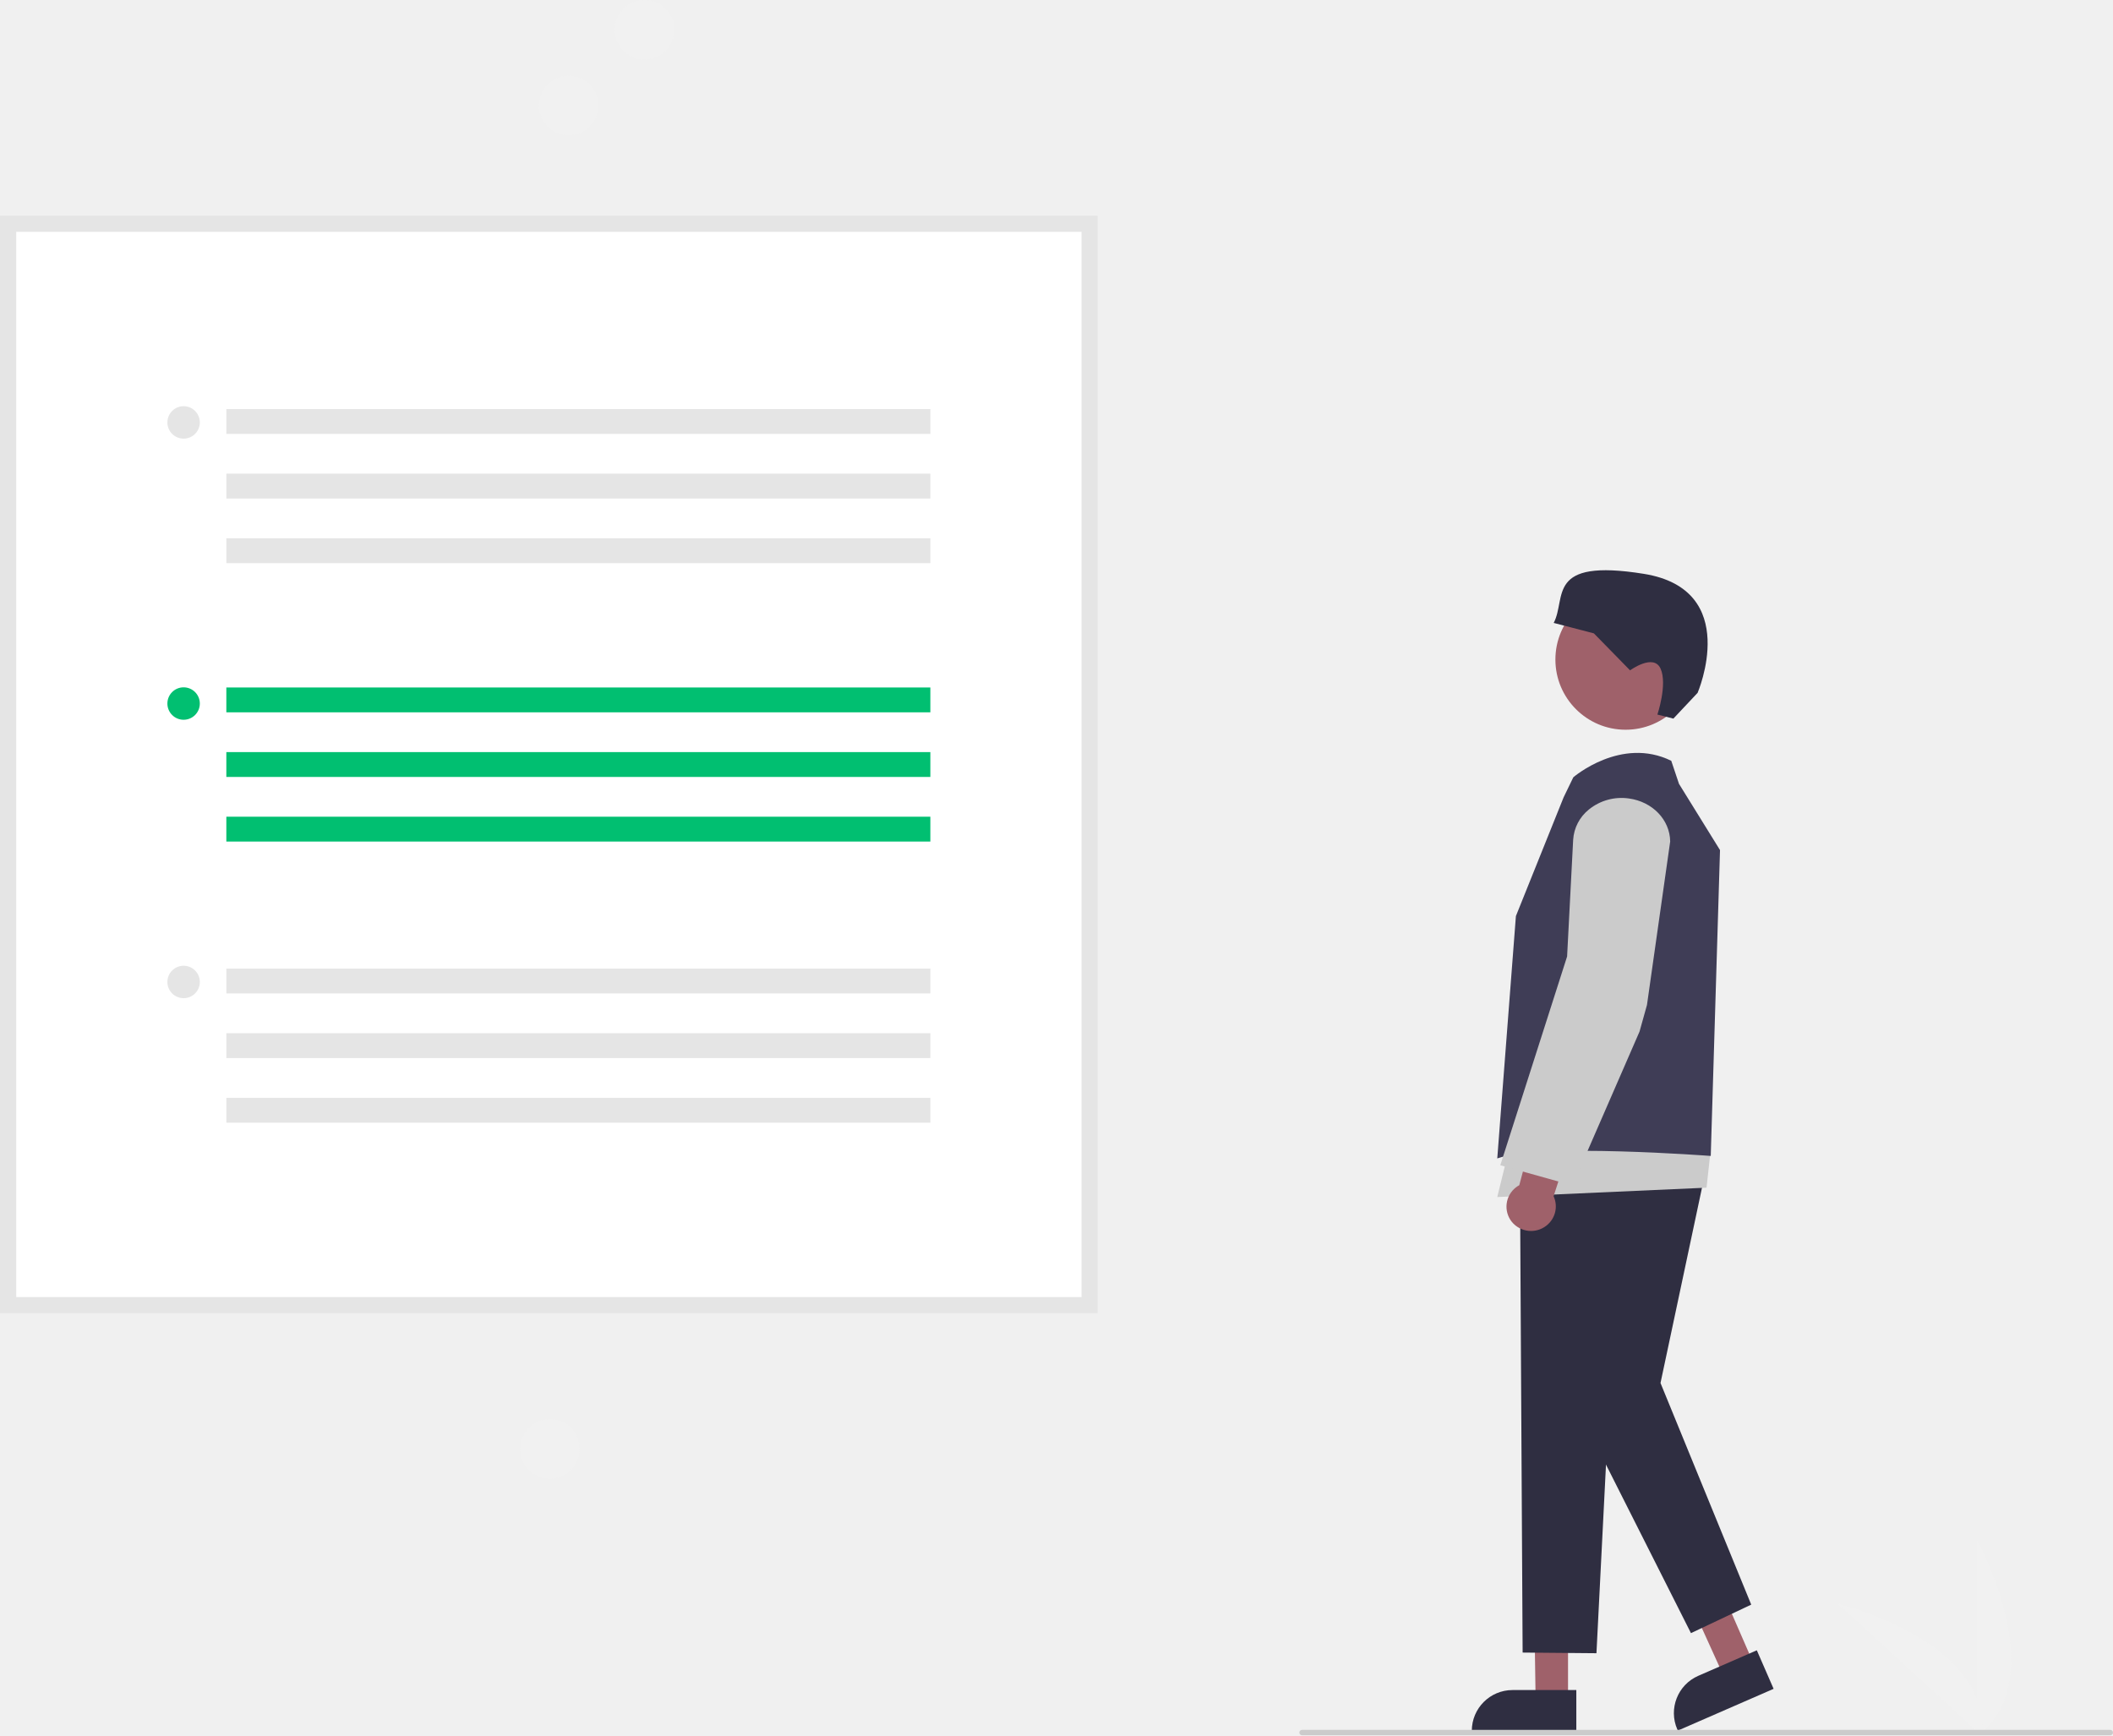
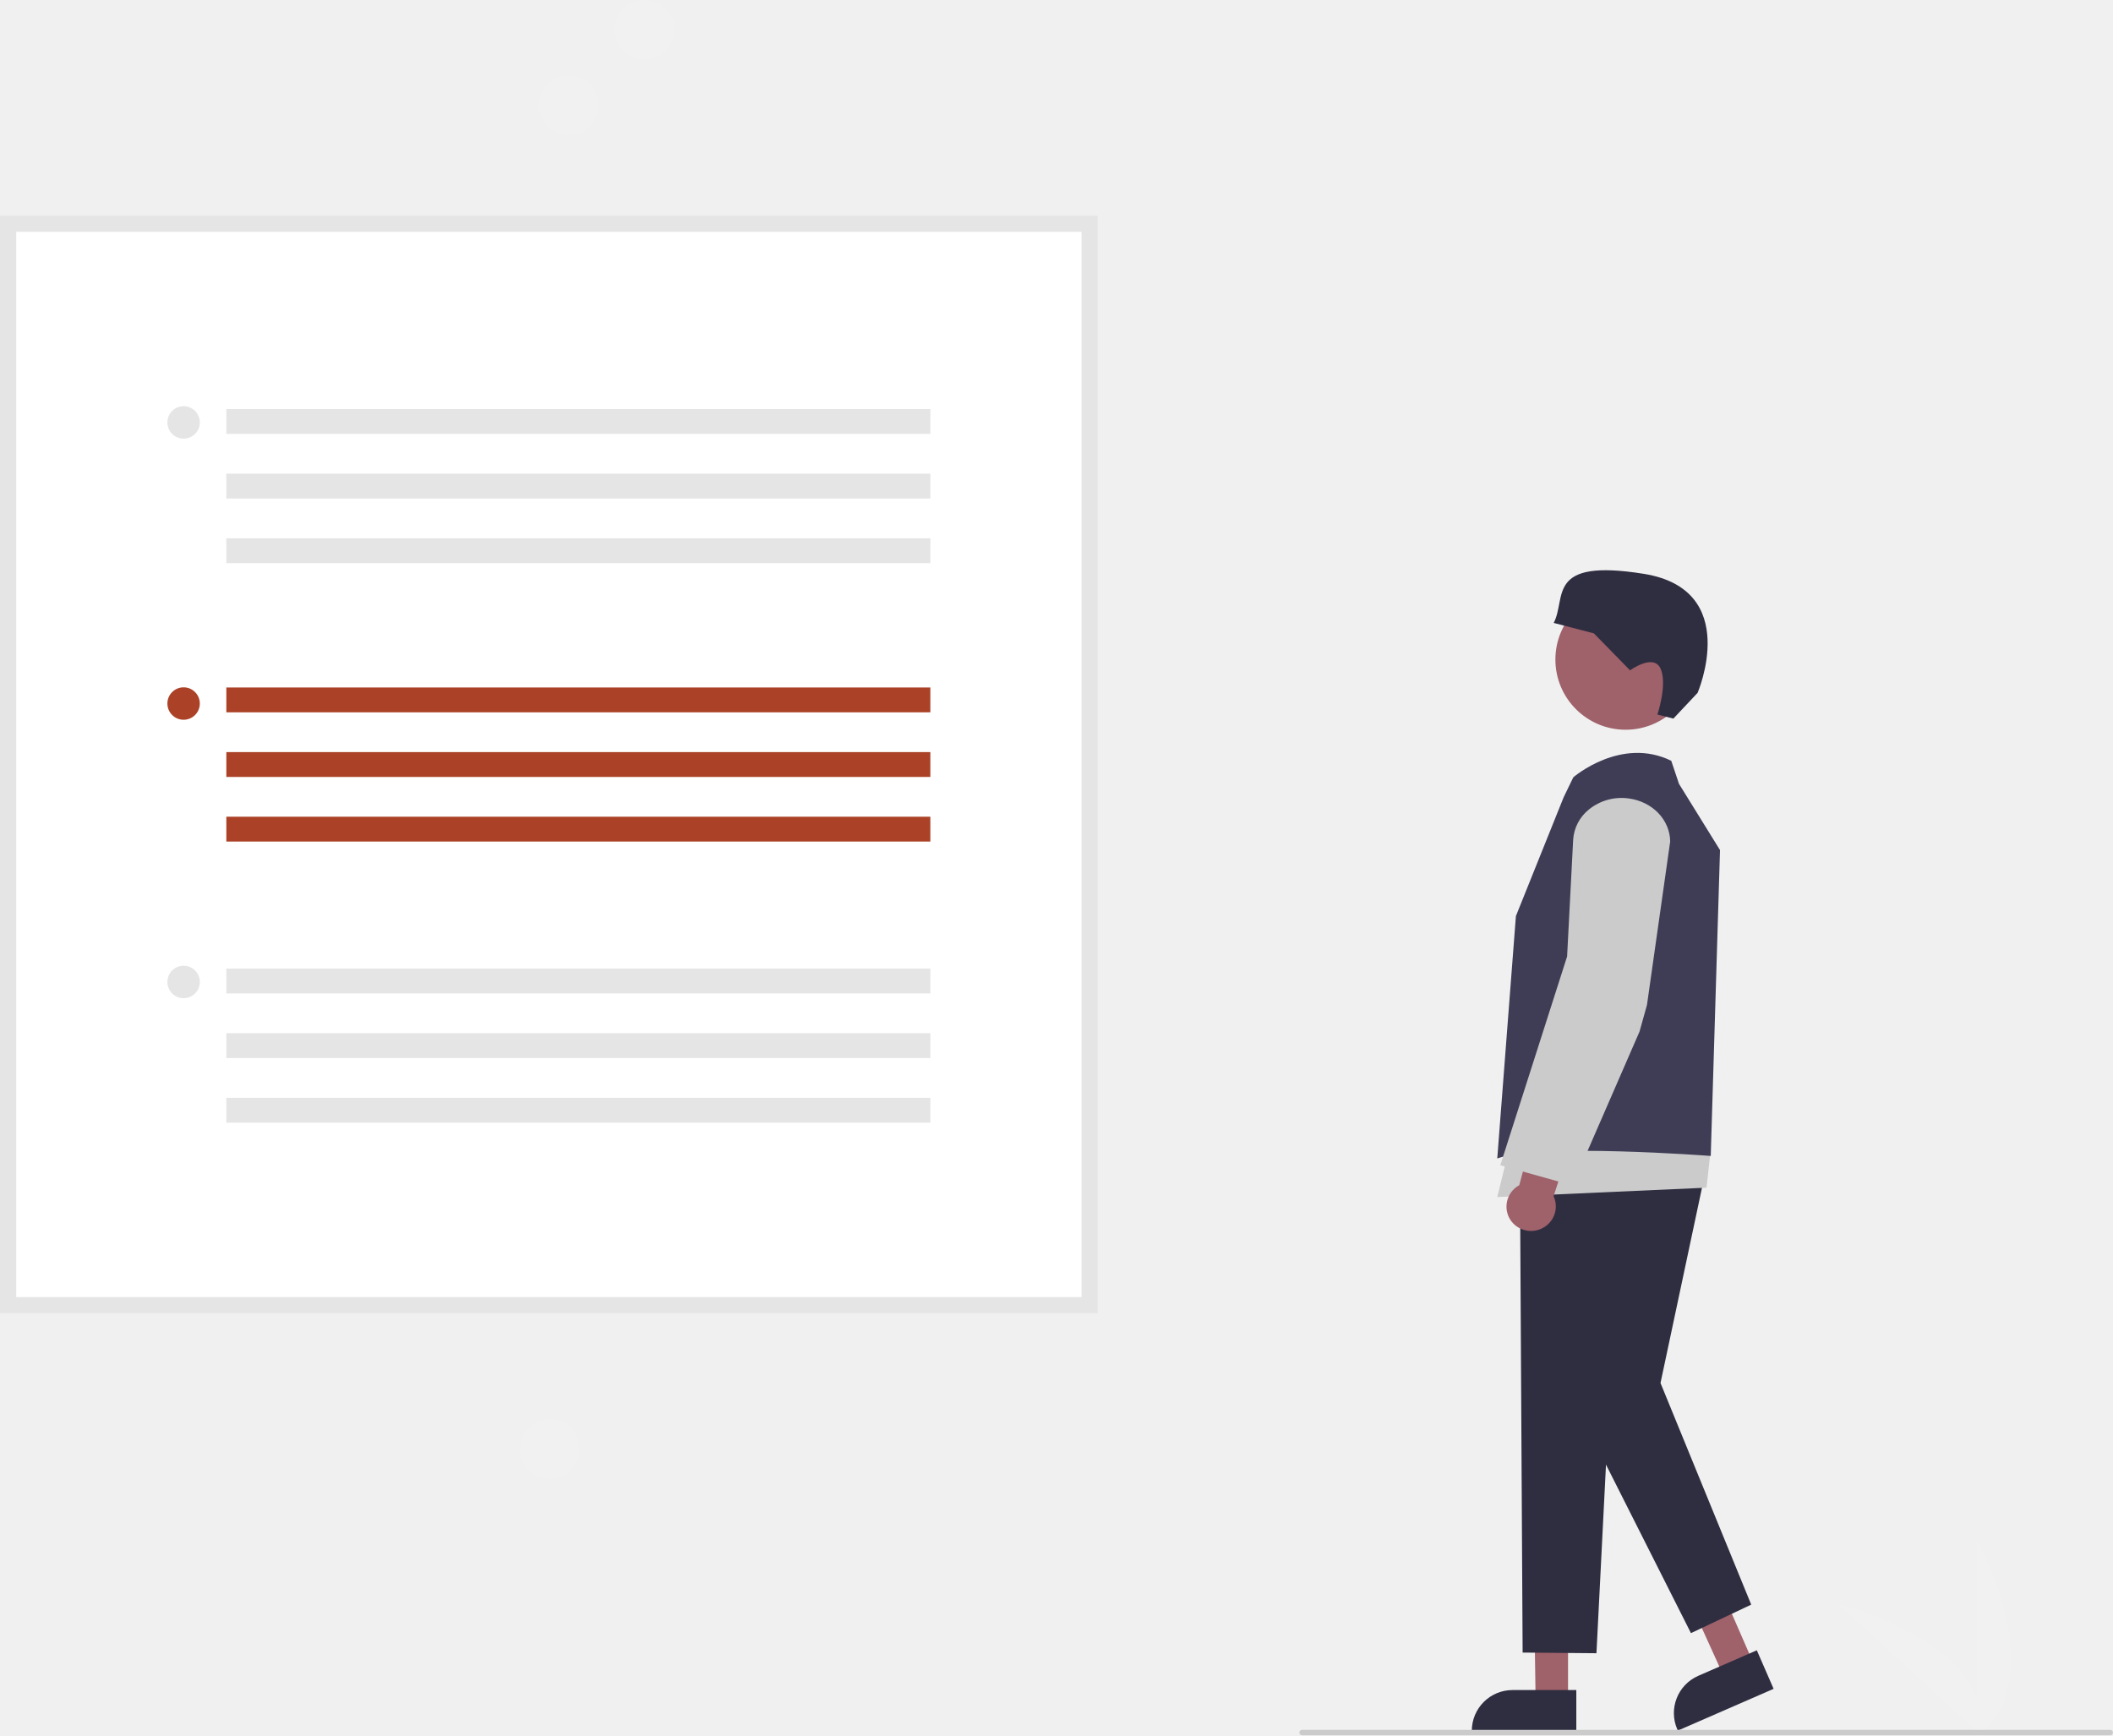
<svg xmlns="http://www.w3.org/2000/svg" data-name="Layer 1" width="781.677" height="642.211" viewBox="0 0 781.677 642.211">
  <path d="M940.606,771.106v-72.34S968.798,750.051,940.606,771.106Z" transform="translate(-209.1616 -128.8945)" fill="#f1f1f1" />
  <path d="M942.348,771.093,889.058,722.172S945.903,736.087,942.348,771.093Z" transform="translate(-209.1616 -128.8945)" fill="#f1f1f1" />
  <circle id="a0c15788-f4f4-4acc-aa12-f27a30ea141c" data-name="Ellipse 44" cx="238.427" cy="11.017" r="11.017" fill="#f1f1f1" />
  <circle id="e9b5f50e-78d4-4cc2-9ed2-81635f80ef66" data-name="Ellipse 44" cx="210.427" cy="39.017" r="11.017" fill="#f1f1f1" />
  <circle id="b8afa681-60ae-40dd-b0dc-0ba40dd0fb25" data-name="Ellipse 44" cx="203.427" cy="536.017" r="11.017" fill="#f1f1f1" />
  <path d="M796.569,435.1" transform="translate(-209.1616 -128.8945)" />
  <polygon points="580.071 629.149 568.088 629.149 567.402 583.645 580.071 582.928 580.071 629.149" fill="#9f616a" />
  <path d="M792.3,769.671l-38.661-0v-.5a15.068,15.068,0,0,1,15.051-15.051h23.61Z" transform="translate(-209.1616 -128.8945)" fill="#2f2e41" />
  <polygon points="648.668 615.343 637.683 620.132 618.87 578.693 630.198 572.974 648.668 615.343" fill="#9f616a" />
  <path d="M829.848,769.12l-.2-.458a15.051,15.051,0,0,1,7.782-19.812l21.643-9.435,6.214,14.255Z" transform="translate(-209.1616 -128.8945)" fill="#2f2e41" />
  <circle cx="601.365" cy="243.997" r="25.965" fill="#9f616a" />
  <polygon points="647.842 593.621 614.282 511.638 630.582 434.928 599.659 433.25 582.639 519.069 625.548 604.168 647.842 593.621" fill="#2f2e41" />
  <polygon points="611.165 419.586 595.344 517.63 590.587 611.602 563.276 611.362 562.263 431.572 611.165 419.586" fill="#2f2e41" />
  <polygon points="632.869 425.177 631.313 439.378 553.893 442.842 559.135 421.489 632.869 425.177" fill="#cbcbcb" />
  <path d="M768.414,580.879a9,9,0,0,1,1.535-12.708,9.256,9.256,0,0,1,1.251-.816l30.365-114.11,18,7.91L783.893,571.426a9.016,9.016,0,0,1-2.654,10.884A9.178,9.178,0,0,1,768.414,580.879Z" transform="translate(-209.1616 -128.8945)" fill="#9f616a" />
  <path d="M787.606,423.849l3.581-7.398s17.634-15.245,36.234-6.106l2.867,8.54L845.458,443.382l-3.427,113.148s-63.289-4.813-78.976.921l6.895-89.659Z" transform="translate(-209.1616 -128.8945)" fill="#3f3d56" />
  <path d="M790.9,567.448l-26.722-7.475,24.713-77.236,2.238-43.122a15.592,15.592,0,0,1,5.822-11.25,19.165,19.165,0,0,1,14.799-4.08c8.732,1.196,15.155,7.873,15.273,15.877l0.0.039-.005.039-8.582,60.442-2.752,9.839Z" transform="translate(-209.1616 -128.8945)" fill="#cbcbcb" />
  <path d="M822.296,393.244l5.911,1.494,8.958-9.524s16.464-38.191-19.925-44.035-28.442,8.91-33.307,18.163l14.869,3.866L812.184,376.887s8.732-6.396,11.301-.595S822.296,393.244,822.296,393.244Z" transform="translate(-209.1616 -128.8945)" fill="#2f2e41" />
  <path d="M615.256,614.743h-406.094V208.649h406.094Z" transform="translate(-209.1616 -128.8945)" fill="#fff" />
  <path d="M615.256,614.743h-406.094V208.649h406.094Zm-400.094-6h394.094V214.649h-394.094Z" transform="translate(-209.1616 -128.8945)" fill="#e5e5e5" />
-   <rect x="83.731" y="254.329" width="260.441" height="9.194" fill="#01bf71" />
-   <rect x="83.731" y="278.233" width="260.441" height="9.194" fill="#01bf71" />
-   <rect x="83.731" y="302.136" width="260.441" height="9.194" fill="#01bf71" />
-   <circle cx="67.922" cy="260.273" r="6" fill="#01bf71" />
+   <rect x="83.731" y="254.329" width="260.441" height="9.194" fill="#ab4227" />
+   <rect x="83.731" y="278.233" width="260.441" height="9.194" fill="#ab4227" />
+   <rect x="83.731" y="302.136" width="260.441" height="9.194" fill="#ab4227" />
+   <circle cx="67.922" cy="260.273" r="6" fill="#ab4227" />
  <rect x="83.731" y="151.329" width="260.441" height="9.194" fill="#e5e5e5" />
  <rect x="83.731" y="175.233" width="260.441" height="9.194" fill="#e5e5e5" />
  <rect x="83.731" y="199.136" width="260.441" height="9.194" fill="#e5e5e5" />
  <circle cx="67.922" cy="156.273" r="6" fill="#e5e5e5" />
  <rect x="83.731" y="358.329" width="260.441" height="9.194" fill="#e5e5e5" />
  <rect x="83.731" y="382.233" width="260.441" height="9.194" fill="#e5e5e5" />
  <rect x="83.731" y="406.136" width="260.441" height="9.194" fill="#e5e5e5" />
  <circle cx="67.922" cy="363.273" r="6" fill="#e5e5e5" />
  <path d="M989.838,770.849h-299a1,1,0,0,1,0-2h299a1,1,0,0,1,0,2Z" transform="translate(-209.1616 -128.8945)" fill="#cbcbcb" />
</svg>
